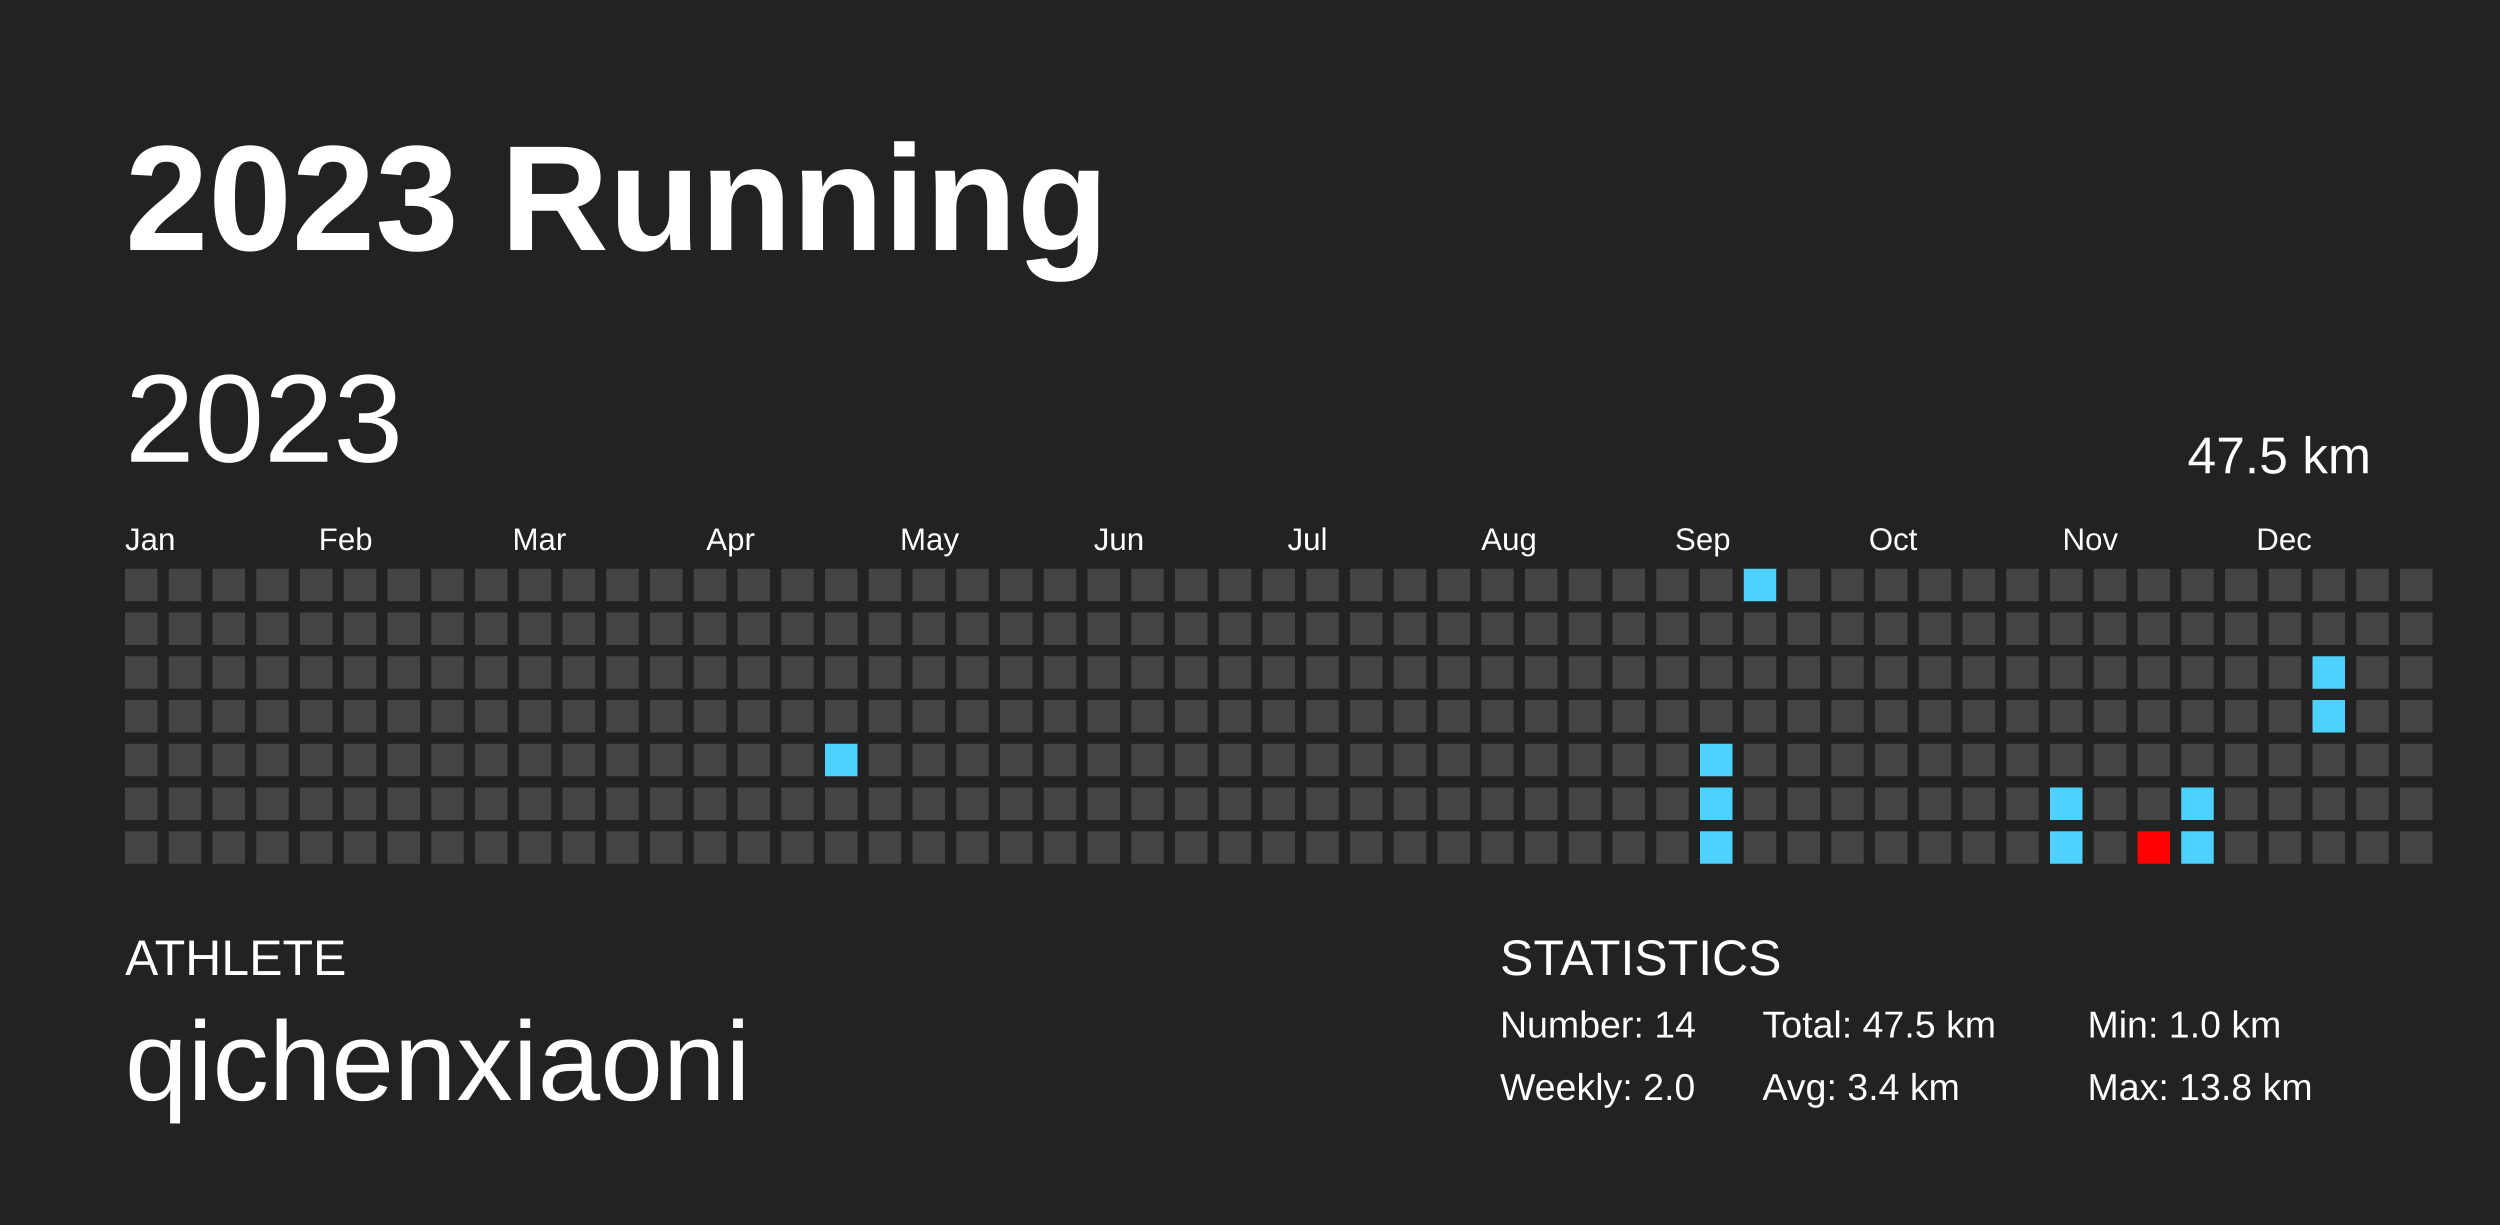
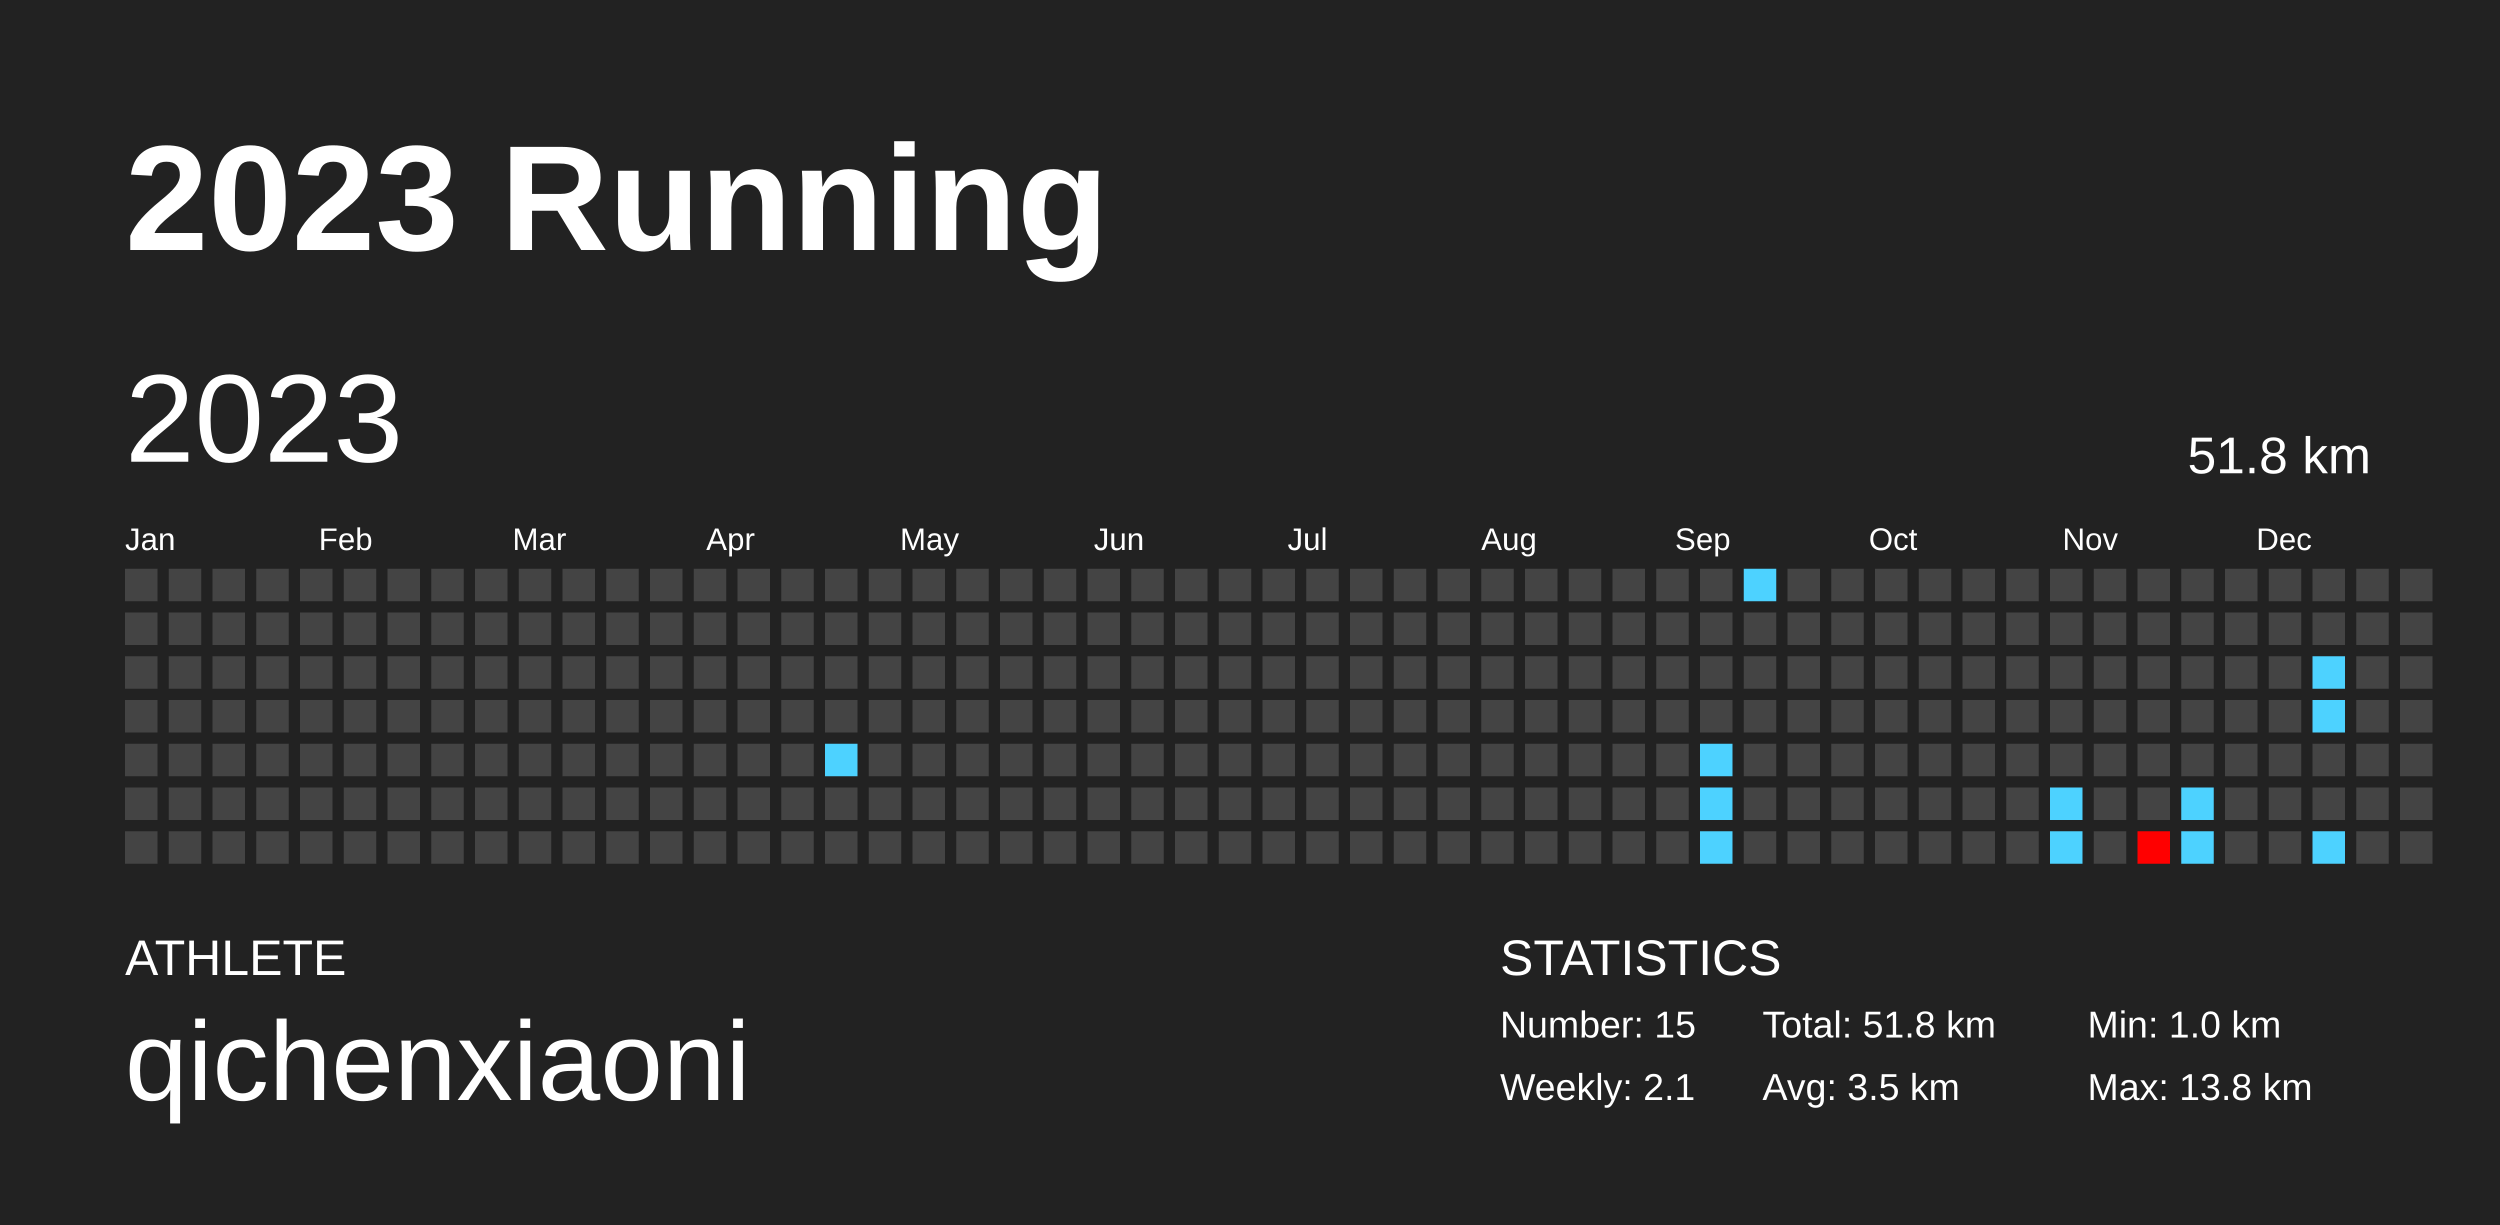
<svg xmlns="http://www.w3.org/2000/svg" baseProfile="full" height="98mm" version="1.1" viewBox="0,0,200,98" width="200mm">
  <defs />
  <rect fill="#222222" height="98" width="200" x="0" y="0" />
  <text fill="#FFFFFF" style="font-size:12px; font-family:Arial; font-weight:bold;" x="10" y="20">2023 Running</text>
  <text fill="#FFFFFF" style="font-size:4px; font-family:Arial" x="10" y="78">ATHLETE</text>
  <text fill="#FFFFFF" style="font-size:9px; font-family:Arial" x="10" y="88">qichenxiaoni</text>
  <text fill="#FFFFFF" style="font-size:4px; font-family:Arial" x="120" y="78">STATISTICS</text>
-   <text fill="#FFFFFF" style="font-size:3px; font-family:Arial" x="120" y="83">Number: 14</text>
-   <text fill="#FFFFFF" style="font-size:3px; font-family:Arial" x="120" y="88">Weekly: 2.0</text>
-   <text fill="#FFFFFF" style="font-size:3px; font-family:Arial" x="141" y="83">Total: 47.5 km</text>
-   <text fill="#FFFFFF" style="font-size:3px; font-family:Arial" x="141" y="88">Avg: 3.4 km</text>
+   <text fill="#FFFFFF" style="font-size:3px; font-family:Arial" x="120" y="83">Number: 15</text>
+   <text fill="#FFFFFF" style="font-size:3px; font-family:Arial" x="120" y="88">Weekly: 2.1</text>
+   <text fill="#FFFFFF" style="font-size:3px; font-family:Arial" x="141" y="83">Total: 51.8 km</text>
+   <text fill="#FFFFFF" style="font-size:3px; font-family:Arial" x="141" y="88">Avg: 3.5 km</text>
  <text fill="#FFFFFF" style="font-size:3px; font-family:Arial" x="167" y="83">Min: 1.0 km</text>
  <text fill="#FFFFFF" style="font-size:3px; font-family:Arial" x="167" y="88">Max: 13.8 km</text>
  <text dominant-baseline="hanging" fill="#FFFFFF" style="font-size:10.0px; font-family:Arial;" x="10" y="30">2023</text>
-   <text dominant-baseline="hanging" fill="#FFFFFF" style="font-size:4.125px; font-family:Arial;" x="175" y="35">47.5 km</text>
+   <text dominant-baseline="hanging" fill="#FFFFFF" style="font-size:4.125px; font-family:Arial;" x="175" y="35">51.8 km</text>
  <text fill="#FFFFFF" style="font-size:2.5px; font-family:Arial" x="10.0" y="44">Jan</text>
  <text fill="#FFFFFF" style="font-size:2.5px; font-family:Arial" x="25.5" y="44">Feb</text>
  <text fill="#FFFFFF" style="font-size:2.5px; font-family:Arial" x="41.0" y="44">Mar</text>
  <text fill="#FFFFFF" style="font-size:2.5px; font-family:Arial" x="56.5" y="44">Apr</text>
  <text fill="#FFFFFF" style="font-size:2.5px; font-family:Arial" x="72.0" y="44">May</text>
  <text fill="#FFFFFF" style="font-size:2.5px; font-family:Arial" x="87.5" y="44">Jun</text>
  <text fill="#FFFFFF" style="font-size:2.5px; font-family:Arial" x="103.0" y="44">Jul</text>
  <text fill="#FFFFFF" style="font-size:2.5px; font-family:Arial" x="118.5" y="44">Aug</text>
  <text fill="#FFFFFF" style="font-size:2.5px; font-family:Arial" x="134.0" y="44">Sep</text>
  <text fill="#FFFFFF" style="font-size:2.5px; font-family:Arial" x="149.5" y="44">Oct</text>
  <text fill="#FFFFFF" style="font-size:2.5px; font-family:Arial" x="165.0" y="44">Nov</text>
  <text fill="#FFFFFF" style="font-size:2.5px; font-family:Arial" x="180.5" y="44">Dec</text>
  <rect fill="#444444" height="2.6" width="2.6" x="10.0" y="45.5" />
  <rect fill="#444444" height="2.6" width="2.6" x="10.0" y="49.0" />
  <rect fill="#444444" height="2.6" width="2.6" x="10.0" y="52.5" />
  <rect fill="#444444" height="2.6" width="2.6" x="10.0" y="56.0" />
  <rect fill="#444444" height="2.6" width="2.6" x="10.0" y="59.5" />
  <rect fill="#444444" height="2.6" width="2.6" x="10.0" y="63.0" />
  <rect fill="#444444" height="2.6" width="2.6" x="10.0" y="66.5" />
  <rect fill="#444444" height="2.6" width="2.6" x="13.5" y="45.5" />
  <rect fill="#444444" height="2.6" width="2.6" x="13.5" y="49.0" />
  <rect fill="#444444" height="2.6" width="2.6" x="13.5" y="52.5" />
  <rect fill="#444444" height="2.6" width="2.6" x="13.5" y="56.0" />
  <rect fill="#444444" height="2.6" width="2.6" x="13.5" y="59.5" />
  <rect fill="#444444" height="2.6" width="2.6" x="13.5" y="63.0" />
  <rect fill="#444444" height="2.6" width="2.6" x="13.5" y="66.5" />
  <rect fill="#444444" height="2.6" width="2.6" x="17.0" y="45.5" />
  <rect fill="#444444" height="2.6" width="2.6" x="17.0" y="49.0" />
  <rect fill="#444444" height="2.6" width="2.6" x="17.0" y="52.5" />
  <rect fill="#444444" height="2.6" width="2.6" x="17.0" y="56.0" />
  <rect fill="#444444" height="2.6" width="2.6" x="17.0" y="59.5" />
  <rect fill="#444444" height="2.6" width="2.6" x="17.0" y="63.0" />
  <rect fill="#444444" height="2.6" width="2.6" x="17.0" y="66.5" />
  <rect fill="#444444" height="2.6" width="2.6" x="20.5" y="45.5" />
  <rect fill="#444444" height="2.6" width="2.6" x="20.5" y="49.0" />
  <rect fill="#444444" height="2.6" width="2.6" x="20.5" y="52.5" />
  <rect fill="#444444" height="2.6" width="2.6" x="20.5" y="56.0" />
  <rect fill="#444444" height="2.6" width="2.6" x="20.5" y="59.5" />
  <rect fill="#444444" height="2.6" width="2.6" x="20.5" y="63.0" />
  <rect fill="#444444" height="2.6" width="2.6" x="20.5" y="66.5" />
  <rect fill="#444444" height="2.6" width="2.6" x="24.0" y="45.5" />
  <rect fill="#444444" height="2.6" width="2.6" x="24.0" y="49.0" />
  <rect fill="#444444" height="2.6" width="2.6" x="24.0" y="52.5" />
  <rect fill="#444444" height="2.6" width="2.6" x="24.0" y="56.0" />
  <rect fill="#444444" height="2.6" width="2.6" x="24.0" y="59.5" />
  <rect fill="#444444" height="2.6" width="2.6" x="24.0" y="63.0" />
  <rect fill="#444444" height="2.6" width="2.6" x="24.0" y="66.5" />
  <rect fill="#444444" height="2.6" width="2.6" x="27.5" y="45.5" />
  <rect fill="#444444" height="2.6" width="2.6" x="27.5" y="49.0" />
  <rect fill="#444444" height="2.6" width="2.6" x="27.5" y="52.5" />
  <rect fill="#444444" height="2.6" width="2.6" x="27.5" y="56.0" />
  <rect fill="#444444" height="2.6" width="2.6" x="27.5" y="59.5" />
  <rect fill="#444444" height="2.6" width="2.6" x="27.5" y="63.0" />
  <rect fill="#444444" height="2.6" width="2.6" x="27.5" y="66.5" />
  <rect fill="#444444" height="2.6" width="2.6" x="31.0" y="45.5" />
  <rect fill="#444444" height="2.6" width="2.6" x="31.0" y="49.0" />
  <rect fill="#444444" height="2.6" width="2.6" x="31.0" y="52.5" />
  <rect fill="#444444" height="2.6" width="2.6" x="31.0" y="56.0" />
  <rect fill="#444444" height="2.6" width="2.6" x="31.0" y="59.5" />
  <rect fill="#444444" height="2.6" width="2.6" x="31.0" y="63.0" />
  <rect fill="#444444" height="2.6" width="2.6" x="31.0" y="66.5" />
  <rect fill="#444444" height="2.6" width="2.6" x="34.5" y="45.5" />
  <rect fill="#444444" height="2.6" width="2.6" x="34.5" y="49.0" />
  <rect fill="#444444" height="2.6" width="2.6" x="34.5" y="52.5" />
  <rect fill="#444444" height="2.6" width="2.6" x="34.5" y="56.0" />
  <rect fill="#444444" height="2.6" width="2.6" x="34.5" y="59.5" />
  <rect fill="#444444" height="2.6" width="2.6" x="34.5" y="63.0" />
  <rect fill="#444444" height="2.6" width="2.6" x="34.5" y="66.5" />
  <rect fill="#444444" height="2.6" width="2.6" x="38.0" y="45.5" />
  <rect fill="#444444" height="2.6" width="2.6" x="38.0" y="49.0" />
  <rect fill="#444444" height="2.6" width="2.6" x="38.0" y="52.5" />
  <rect fill="#444444" height="2.6" width="2.6" x="38.0" y="56.0" />
  <rect fill="#444444" height="2.6" width="2.6" x="38.0" y="59.5" />
  <rect fill="#444444" height="2.6" width="2.6" x="38.0" y="63.0" />
  <rect fill="#444444" height="2.6" width="2.6" x="38.0" y="66.5" />
  <rect fill="#444444" height="2.6" width="2.6" x="41.5" y="45.5" />
  <rect fill="#444444" height="2.6" width="2.6" x="41.5" y="49.0" />
  <rect fill="#444444" height="2.6" width="2.6" x="41.5" y="52.5" />
  <rect fill="#444444" height="2.6" width="2.6" x="41.5" y="56.0" />
  <rect fill="#444444" height="2.6" width="2.6" x="41.5" y="59.5" />
  <rect fill="#444444" height="2.6" width="2.6" x="41.5" y="63.0" />
  <rect fill="#444444" height="2.6" width="2.6" x="41.5" y="66.5" />
  <rect fill="#444444" height="2.6" width="2.6" x="45.0" y="45.5" />
  <rect fill="#444444" height="2.6" width="2.6" x="45.0" y="49.0" />
  <rect fill="#444444" height="2.6" width="2.6" x="45.0" y="52.5" />
  <rect fill="#444444" height="2.6" width="2.6" x="45.0" y="56.0" />
  <rect fill="#444444" height="2.6" width="2.6" x="45.0" y="59.5" />
  <rect fill="#444444" height="2.6" width="2.6" x="45.0" y="63.0" />
  <rect fill="#444444" height="2.6" width="2.6" x="45.0" y="66.5" />
  <rect fill="#444444" height="2.6" width="2.6" x="48.5" y="45.5" />
  <rect fill="#444444" height="2.6" width="2.6" x="48.5" y="49.0" />
  <rect fill="#444444" height="2.6" width="2.6" x="48.5" y="52.5" />
  <rect fill="#444444" height="2.6" width="2.6" x="48.5" y="56.0" />
  <rect fill="#444444" height="2.6" width="2.6" x="48.5" y="59.5" />
  <rect fill="#444444" height="2.6" width="2.6" x="48.5" y="63.0" />
  <rect fill="#444444" height="2.6" width="2.6" x="48.5" y="66.5" />
  <rect fill="#444444" height="2.6" width="2.6" x="52.0" y="45.5" />
  <rect fill="#444444" height="2.6" width="2.6" x="52.0" y="49.0" />
  <rect fill="#444444" height="2.6" width="2.6" x="52.0" y="52.5" />
  <rect fill="#444444" height="2.6" width="2.6" x="52.0" y="56.0" />
  <rect fill="#444444" height="2.6" width="2.6" x="52.0" y="59.5" />
  <rect fill="#444444" height="2.6" width="2.6" x="52.0" y="63.0" />
  <rect fill="#444444" height="2.6" width="2.6" x="52.0" y="66.5" />
  <rect fill="#444444" height="2.6" width="2.6" x="55.5" y="45.5" />
  <rect fill="#444444" height="2.6" width="2.6" x="55.5" y="49.0" />
  <rect fill="#444444" height="2.6" width="2.6" x="55.5" y="52.5" />
  <rect fill="#444444" height="2.6" width="2.6" x="55.5" y="56.0" />
  <rect fill="#444444" height="2.6" width="2.6" x="55.5" y="59.5" />
  <rect fill="#444444" height="2.6" width="2.6" x="55.5" y="63.0" />
  <rect fill="#444444" height="2.6" width="2.6" x="55.5" y="66.5" />
  <rect fill="#444444" height="2.6" width="2.6" x="59.0" y="45.5" />
  <rect fill="#444444" height="2.6" width="2.6" x="59.0" y="49.0" />
  <rect fill="#444444" height="2.6" width="2.6" x="59.0" y="52.5" />
  <rect fill="#444444" height="2.6" width="2.6" x="59.0" y="56.0" />
  <rect fill="#444444" height="2.6" width="2.6" x="59.0" y="59.5" />
  <rect fill="#444444" height="2.6" width="2.6" x="59.0" y="63.0" />
  <rect fill="#444444" height="2.6" width="2.6" x="59.0" y="66.5" />
  <rect fill="#444444" height="2.6" width="2.6" x="62.5" y="45.5" />
  <rect fill="#444444" height="2.6" width="2.6" x="62.5" y="49.0" />
  <rect fill="#444444" height="2.6" width="2.6" x="62.5" y="52.5" />
  <rect fill="#444444" height="2.6" width="2.6" x="62.5" y="56.0" />
  <rect fill="#444444" height="2.6" width="2.6" x="62.5" y="59.5" />
  <rect fill="#444444" height="2.6" width="2.6" x="62.5" y="63.0" />
  <rect fill="#444444" height="2.6" width="2.6" x="62.5" y="66.5" />
  <rect fill="#444444" height="2.6" width="2.6" x="66.0" y="45.5" />
  <rect fill="#444444" height="2.6" width="2.6" x="66.0" y="49.0" />
  <rect fill="#444444" height="2.6" width="2.6" x="66.0" y="52.5" />
  <rect fill="#444444" height="2.6" width="2.6" x="66.0" y="56.0" />
  <rect fill="#4dd2ff" height="2.6" width="2.6" x="66.0" y="59.5" />
  <rect fill="#444444" height="2.6" width="2.6" x="66.0" y="63.0" />
  <rect fill="#444444" height="2.6" width="2.6" x="66.0" y="66.5" />
  <rect fill="#444444" height="2.6" width="2.6" x="69.5" y="45.5" />
  <rect fill="#444444" height="2.6" width="2.6" x="69.5" y="49.0" />
  <rect fill="#444444" height="2.6" width="2.6" x="69.5" y="52.5" />
  <rect fill="#444444" height="2.6" width="2.6" x="69.5" y="56.0" />
  <rect fill="#444444" height="2.6" width="2.6" x="69.5" y="59.5" />
  <rect fill="#444444" height="2.6" width="2.6" x="69.5" y="63.0" />
  <rect fill="#444444" height="2.6" width="2.6" x="69.5" y="66.5" />
  <rect fill="#444444" height="2.6" width="2.6" x="73.0" y="45.5" />
  <rect fill="#444444" height="2.6" width="2.6" x="73.0" y="49.0" />
  <rect fill="#444444" height="2.6" width="2.6" x="73.0" y="52.5" />
  <rect fill="#444444" height="2.6" width="2.6" x="73.0" y="56.0" />
  <rect fill="#444444" height="2.6" width="2.6" x="73.0" y="59.5" />
  <rect fill="#444444" height="2.6" width="2.6" x="73.0" y="63.0" />
  <rect fill="#444444" height="2.6" width="2.6" x="73.0" y="66.5" />
  <rect fill="#444444" height="2.6" width="2.6" x="76.5" y="45.5" />
  <rect fill="#444444" height="2.6" width="2.6" x="76.5" y="49.0" />
  <rect fill="#444444" height="2.6" width="2.6" x="76.5" y="52.5" />
  <rect fill="#444444" height="2.6" width="2.6" x="76.5" y="56.0" />
  <rect fill="#444444" height="2.6" width="2.6" x="76.5" y="59.5" />
  <rect fill="#444444" height="2.6" width="2.6" x="76.5" y="63.0" />
  <rect fill="#444444" height="2.6" width="2.6" x="76.5" y="66.5" />
  <rect fill="#444444" height="2.6" width="2.6" x="80.0" y="45.5" />
  <rect fill="#444444" height="2.6" width="2.6" x="80.0" y="49.0" />
  <rect fill="#444444" height="2.6" width="2.6" x="80.0" y="52.5" />
  <rect fill="#444444" height="2.6" width="2.6" x="80.0" y="56.0" />
  <rect fill="#444444" height="2.6" width="2.6" x="80.0" y="59.5" />
  <rect fill="#444444" height="2.6" width="2.6" x="80.0" y="63.0" />
  <rect fill="#444444" height="2.6" width="2.6" x="80.0" y="66.5" />
  <rect fill="#444444" height="2.6" width="2.6" x="83.5" y="45.5" />
  <rect fill="#444444" height="2.6" width="2.6" x="83.5" y="49.0" />
  <rect fill="#444444" height="2.6" width="2.6" x="83.5" y="52.5" />
  <rect fill="#444444" height="2.6" width="2.6" x="83.5" y="56.0" />
  <rect fill="#444444" height="2.6" width="2.6" x="83.5" y="59.5" />
  <rect fill="#444444" height="2.6" width="2.6" x="83.5" y="63.0" />
  <rect fill="#444444" height="2.6" width="2.6" x="83.5" y="66.5" />
  <rect fill="#444444" height="2.6" width="2.6" x="87.0" y="45.5" />
  <rect fill="#444444" height="2.6" width="2.6" x="87.0" y="49.0" />
  <rect fill="#444444" height="2.6" width="2.6" x="87.0" y="52.5" />
  <rect fill="#444444" height="2.6" width="2.6" x="87.0" y="56.0" />
  <rect fill="#444444" height="2.6" width="2.6" x="87.0" y="59.5" />
  <rect fill="#444444" height="2.6" width="2.6" x="87.0" y="63.0" />
  <rect fill="#444444" height="2.6" width="2.6" x="87.0" y="66.5" />
  <rect fill="#444444" height="2.6" width="2.6" x="90.5" y="45.5" />
  <rect fill="#444444" height="2.6" width="2.6" x="90.5" y="49.0" />
  <rect fill="#444444" height="2.6" width="2.6" x="90.5" y="52.5" />
  <rect fill="#444444" height="2.6" width="2.6" x="90.5" y="56.0" />
  <rect fill="#444444" height="2.6" width="2.6" x="90.5" y="59.5" />
  <rect fill="#444444" height="2.6" width="2.6" x="90.5" y="63.0" />
  <rect fill="#444444" height="2.6" width="2.6" x="90.5" y="66.5" />
  <rect fill="#444444" height="2.6" width="2.6" x="94.0" y="45.5" />
  <rect fill="#444444" height="2.6" width="2.6" x="94.0" y="49.0" />
  <rect fill="#444444" height="2.6" width="2.6" x="94.0" y="52.5" />
  <rect fill="#444444" height="2.6" width="2.6" x="94.0" y="56.0" />
  <rect fill="#444444" height="2.6" width="2.6" x="94.0" y="59.5" />
  <rect fill="#444444" height="2.6" width="2.6" x="94.0" y="63.0" />
  <rect fill="#444444" height="2.6" width="2.6" x="94.0" y="66.5" />
  <rect fill="#444444" height="2.6" width="2.6" x="97.5" y="45.5" />
  <rect fill="#444444" height="2.6" width="2.6" x="97.5" y="49.0" />
  <rect fill="#444444" height="2.6" width="2.6" x="97.5" y="52.5" />
  <rect fill="#444444" height="2.6" width="2.6" x="97.5" y="56.0" />
  <rect fill="#444444" height="2.6" width="2.6" x="97.5" y="59.5" />
  <rect fill="#444444" height="2.6" width="2.6" x="97.5" y="63.0" />
  <rect fill="#444444" height="2.6" width="2.6" x="97.5" y="66.5" />
  <rect fill="#444444" height="2.6" width="2.6" x="101.0" y="45.5" />
  <rect fill="#444444" height="2.6" width="2.6" x="101.0" y="49.0" />
  <rect fill="#444444" height="2.6" width="2.6" x="101.0" y="52.5" />
  <rect fill="#444444" height="2.6" width="2.6" x="101.0" y="56.0" />
  <rect fill="#444444" height="2.6" width="2.6" x="101.0" y="59.5" />
  <rect fill="#444444" height="2.6" width="2.6" x="101.0" y="63.0" />
  <rect fill="#444444" height="2.6" width="2.6" x="101.0" y="66.5" />
  <rect fill="#444444" height="2.6" width="2.6" x="104.5" y="45.5" />
  <rect fill="#444444" height="2.6" width="2.6" x="104.5" y="49.0" />
  <rect fill="#444444" height="2.6" width="2.6" x="104.5" y="52.5" />
  <rect fill="#444444" height="2.6" width="2.6" x="104.5" y="56.0" />
  <rect fill="#444444" height="2.6" width="2.6" x="104.5" y="59.5" />
  <rect fill="#444444" height="2.6" width="2.6" x="104.5" y="63.0" />
  <rect fill="#444444" height="2.6" width="2.6" x="104.5" y="66.5" />
  <rect fill="#444444" height="2.6" width="2.6" x="108.0" y="45.5" />
  <rect fill="#444444" height="2.6" width="2.6" x="108.0" y="49.0" />
  <rect fill="#444444" height="2.6" width="2.6" x="108.0" y="52.5" />
  <rect fill="#444444" height="2.6" width="2.6" x="108.0" y="56.0" />
  <rect fill="#444444" height="2.6" width="2.6" x="108.0" y="59.5" />
  <rect fill="#444444" height="2.6" width="2.6" x="108.0" y="63.0" />
  <rect fill="#444444" height="2.6" width="2.6" x="108.0" y="66.5" />
  <rect fill="#444444" height="2.6" width="2.6" x="111.5" y="45.5" />
  <rect fill="#444444" height="2.6" width="2.6" x="111.5" y="49.0" />
  <rect fill="#444444" height="2.6" width="2.6" x="111.5" y="52.5" />
  <rect fill="#444444" height="2.6" width="2.6" x="111.5" y="56.0" />
  <rect fill="#444444" height="2.6" width="2.6" x="111.5" y="59.5" />
  <rect fill="#444444" height="2.6" width="2.6" x="111.5" y="63.0" />
  <rect fill="#444444" height="2.6" width="2.6" x="111.5" y="66.5" />
  <rect fill="#444444" height="2.6" width="2.6" x="115.0" y="45.5" />
  <rect fill="#444444" height="2.6" width="2.6" x="115.0" y="49.0" />
  <rect fill="#444444" height="2.6" width="2.6" x="115.0" y="52.5" />
  <rect fill="#444444" height="2.6" width="2.6" x="115.0" y="56.0" />
  <rect fill="#444444" height="2.6" width="2.6" x="115.0" y="59.5" />
  <rect fill="#444444" height="2.6" width="2.6" x="115.0" y="63.0" />
  <rect fill="#444444" height="2.6" width="2.6" x="115.0" y="66.5" />
  <rect fill="#444444" height="2.6" width="2.6" x="118.5" y="45.5" />
  <rect fill="#444444" height="2.6" width="2.6" x="118.5" y="49.0" />
  <rect fill="#444444" height="2.6" width="2.6" x="118.5" y="52.5" />
  <rect fill="#444444" height="2.6" width="2.6" x="118.5" y="56.0" />
  <rect fill="#444444" height="2.6" width="2.6" x="118.5" y="59.5" />
  <rect fill="#444444" height="2.6" width="2.6" x="118.5" y="63.0" />
  <rect fill="#444444" height="2.6" width="2.6" x="118.5" y="66.5" />
  <rect fill="#444444" height="2.6" width="2.6" x="122.0" y="45.5" />
  <rect fill="#444444" height="2.6" width="2.6" x="122.0" y="49.0" />
  <rect fill="#444444" height="2.6" width="2.6" x="122.0" y="52.5" />
  <rect fill="#444444" height="2.6" width="2.6" x="122.0" y="56.0" />
  <rect fill="#444444" height="2.6" width="2.6" x="122.0" y="59.5" />
  <rect fill="#444444" height="2.6" width="2.6" x="122.0" y="63.0" />
  <rect fill="#444444" height="2.6" width="2.6" x="122.0" y="66.5" />
  <rect fill="#444444" height="2.6" width="2.6" x="125.5" y="45.5" />
  <rect fill="#444444" height="2.6" width="2.6" x="125.5" y="49.0" />
  <rect fill="#444444" height="2.6" width="2.6" x="125.5" y="52.5" />
  <rect fill="#444444" height="2.6" width="2.6" x="125.5" y="56.0" />
  <rect fill="#444444" height="2.6" width="2.6" x="125.5" y="59.5" />
  <rect fill="#444444" height="2.6" width="2.6" x="125.5" y="63.0" />
  <rect fill="#444444" height="2.6" width="2.6" x="125.5" y="66.5" />
  <rect fill="#444444" height="2.6" width="2.6" x="129.0" y="45.5" />
  <rect fill="#444444" height="2.6" width="2.6" x="129.0" y="49.0" />
  <rect fill="#444444" height="2.6" width="2.6" x="129.0" y="52.5" />
  <rect fill="#444444" height="2.6" width="2.6" x="129.0" y="56.0" />
  <rect fill="#444444" height="2.6" width="2.6" x="129.0" y="59.5" />
  <rect fill="#444444" height="2.6" width="2.6" x="129.0" y="63.0" />
  <rect fill="#444444" height="2.6" width="2.6" x="129.0" y="66.5" />
  <rect fill="#444444" height="2.6" width="2.6" x="132.5" y="45.5" />
  <rect fill="#444444" height="2.6" width="2.6" x="132.5" y="49.0" />
  <rect fill="#444444" height="2.6" width="2.6" x="132.5" y="52.5" />
  <rect fill="#444444" height="2.6" width="2.6" x="132.5" y="56.0" />
  <rect fill="#444444" height="2.6" width="2.6" x="132.5" y="59.5" />
  <rect fill="#444444" height="2.6" width="2.6" x="132.5" y="63.0" />
  <rect fill="#444444" height="2.6" width="2.6" x="132.5" y="66.5" />
  <rect fill="#444444" height="2.6" width="2.6" x="136.0" y="45.5" />
  <rect fill="#444444" height="2.6" width="2.6" x="136.0" y="49.0" />
  <rect fill="#444444" height="2.6" width="2.6" x="136.0" y="52.5" />
  <rect fill="#444444" height="2.6" width="2.6" x="136.0" y="56.0" />
  <rect fill="#4dd2ff" height="2.6" width="2.6" x="136.0" y="59.5" />
  <rect fill="#4dd2ff" height="2.6" width="2.6" x="136.0" y="63.0" />
  <rect fill="#4dd2ff" height="2.6" width="2.6" x="136.0" y="66.5" />
  <rect fill="#4dd2ff" height="2.6" width="2.6" x="139.5" y="45.5" />
  <rect fill="#444444" height="2.6" width="2.6" x="139.5" y="49.0" />
  <rect fill="#444444" height="2.6" width="2.6" x="139.5" y="52.5" />
  <rect fill="#444444" height="2.6" width="2.6" x="139.5" y="56.0" />
  <rect fill="#444444" height="2.6" width="2.6" x="139.5" y="59.5" />
  <rect fill="#444444" height="2.6" width="2.6" x="139.5" y="63.0" />
  <rect fill="#444444" height="2.6" width="2.6" x="139.5" y="66.5" />
  <rect fill="#444444" height="2.6" width="2.6" x="143.0" y="45.5" />
  <rect fill="#444444" height="2.6" width="2.6" x="143.0" y="49.0" />
  <rect fill="#444444" height="2.6" width="2.6" x="143.0" y="52.5" />
  <rect fill="#444444" height="2.6" width="2.6" x="143.0" y="56.0" />
  <rect fill="#444444" height="2.6" width="2.6" x="143.0" y="59.5" />
  <rect fill="#444444" height="2.6" width="2.6" x="143.0" y="63.0" />
  <rect fill="#444444" height="2.6" width="2.6" x="143.0" y="66.5" />
  <rect fill="#444444" height="2.6" width="2.6" x="146.5" y="45.5" />
  <rect fill="#444444" height="2.6" width="2.6" x="146.5" y="49.0" />
  <rect fill="#444444" height="2.6" width="2.6" x="146.5" y="52.5" />
  <rect fill="#444444" height="2.6" width="2.6" x="146.5" y="56.0" />
  <rect fill="#444444" height="2.6" width="2.6" x="146.5" y="59.5" />
  <rect fill="#444444" height="2.6" width="2.6" x="146.5" y="63.0" />
  <rect fill="#444444" height="2.6" width="2.6" x="146.5" y="66.5" />
  <rect fill="#444444" height="2.6" width="2.6" x="150.0" y="45.5" />
  <rect fill="#444444" height="2.6" width="2.6" x="150.0" y="49.0" />
  <rect fill="#444444" height="2.6" width="2.6" x="150.0" y="52.5" />
  <rect fill="#444444" height="2.6" width="2.6" x="150.0" y="56.0" />
  <rect fill="#444444" height="2.6" width="2.6" x="150.0" y="59.5" />
  <rect fill="#444444" height="2.6" width="2.6" x="150.0" y="63.0" />
  <rect fill="#444444" height="2.6" width="2.6" x="150.0" y="66.5" />
  <rect fill="#444444" height="2.6" width="2.6" x="153.5" y="45.5" />
  <rect fill="#444444" height="2.6" width="2.6" x="153.5" y="49.0" />
  <rect fill="#444444" height="2.6" width="2.6" x="153.5" y="52.5" />
  <rect fill="#444444" height="2.6" width="2.6" x="153.5" y="56.0" />
  <rect fill="#444444" height="2.6" width="2.6" x="153.5" y="59.5" />
  <rect fill="#444444" height="2.6" width="2.6" x="153.5" y="63.0" />
  <rect fill="#444444" height="2.6" width="2.6" x="153.5" y="66.5" />
  <rect fill="#444444" height="2.6" width="2.6" x="157.0" y="45.5" />
  <rect fill="#444444" height="2.6" width="2.6" x="157.0" y="49.0" />
  <rect fill="#444444" height="2.6" width="2.6" x="157.0" y="52.5" />
  <rect fill="#444444" height="2.6" width="2.6" x="157.0" y="56.0" />
  <rect fill="#444444" height="2.6" width="2.6" x="157.0" y="59.5" />
  <rect fill="#444444" height="2.6" width="2.6" x="157.0" y="63.0" />
  <rect fill="#444444" height="2.6" width="2.6" x="157.0" y="66.5" />
  <rect fill="#444444" height="2.6" width="2.6" x="160.5" y="45.5" />
  <rect fill="#444444" height="2.6" width="2.6" x="160.5" y="49.0" />
  <rect fill="#444444" height="2.6" width="2.6" x="160.5" y="52.5" />
  <rect fill="#444444" height="2.6" width="2.6" x="160.5" y="56.0" />
  <rect fill="#444444" height="2.6" width="2.6" x="160.5" y="59.5" />
  <rect fill="#444444" height="2.6" width="2.6" x="160.5" y="63.0" />
  <rect fill="#444444" height="2.6" width="2.6" x="160.5" y="66.5" />
  <rect fill="#444444" height="2.6" width="2.6" x="164.0" y="45.5" />
  <rect fill="#444444" height="2.6" width="2.6" x="164.0" y="49.0" />
  <rect fill="#444444" height="2.6" width="2.6" x="164.0" y="52.5" />
  <rect fill="#444444" height="2.6" width="2.6" x="164.0" y="56.0" />
  <rect fill="#444444" height="2.6" width="2.6" x="164.0" y="59.5" />
  <rect fill="#4dd2ff" height="2.6" width="2.6" x="164.0" y="63.0" />
  <rect fill="#4dd2ff" height="2.6" width="2.6" x="164.0" y="66.5" />
  <rect fill="#444444" height="2.6" width="2.6" x="167.5" y="45.5" />
  <rect fill="#444444" height="2.6" width="2.6" x="167.5" y="49.0" />
  <rect fill="#444444" height="2.6" width="2.6" x="167.5" y="52.5" />
  <rect fill="#444444" height="2.6" width="2.6" x="167.5" y="56.0" />
  <rect fill="#444444" height="2.6" width="2.6" x="167.5" y="59.5" />
  <rect fill="#444444" height="2.6" width="2.6" x="167.5" y="63.0" />
  <rect fill="#444444" height="2.6" width="2.6" x="167.5" y="66.5" />
  <rect fill="#444444" height="2.6" width="2.6" x="171.0" y="45.5" />
  <rect fill="#444444" height="2.6" width="2.6" x="171.0" y="49.0" />
  <rect fill="#444444" height="2.6" width="2.6" x="171.0" y="52.5" />
  <rect fill="#444444" height="2.6" width="2.6" x="171.0" y="56.0" />
  <rect fill="#444444" height="2.6" width="2.6" x="171.0" y="59.5" />
  <rect fill="#444444" height="2.6" width="2.6" x="171.0" y="63.0" />
  <rect fill="#ff0000" height="2.6" width="2.6" x="171.0" y="66.5" />
  <rect fill="#444444" height="2.6" width="2.6" x="174.5" y="45.5" />
  <rect fill="#444444" height="2.6" width="2.6" x="174.5" y="49.0" />
  <rect fill="#444444" height="2.6" width="2.6" x="174.5" y="52.5" />
  <rect fill="#444444" height="2.6" width="2.6" x="174.5" y="56.0" />
  <rect fill="#444444" height="2.6" width="2.6" x="174.5" y="59.5" />
  <rect fill="#4dd2ff" height="2.6" width="2.6" x="174.5" y="63.0" />
  <rect fill="#4dd2ff" height="2.6" width="2.6" x="174.5" y="66.5" />
  <rect fill="#444444" height="2.6" width="2.6" x="178.0" y="45.5" />
  <rect fill="#444444" height="2.6" width="2.6" x="178.0" y="49.0" />
  <rect fill="#444444" height="2.6" width="2.6" x="178.0" y="52.5" />
  <rect fill="#444444" height="2.6" width="2.6" x="178.0" y="56.0" />
  <rect fill="#444444" height="2.6" width="2.6" x="178.0" y="59.5" />
  <rect fill="#444444" height="2.6" width="2.6" x="178.0" y="63.0" />
  <rect fill="#444444" height="2.6" width="2.6" x="178.0" y="66.5" />
  <rect fill="#444444" height="2.6" width="2.6" x="181.5" y="45.5" />
  <rect fill="#444444" height="2.6" width="2.6" x="181.5" y="49.0" />
  <rect fill="#444444" height="2.6" width="2.6" x="181.5" y="52.5" />
  <rect fill="#444444" height="2.6" width="2.6" x="181.5" y="56.0" />
  <rect fill="#444444" height="2.6" width="2.6" x="181.5" y="59.5" />
  <rect fill="#444444" height="2.6" width="2.6" x="181.5" y="63.0" />
  <rect fill="#444444" height="2.6" width="2.6" x="181.5" y="66.5" />
  <rect fill="#444444" height="2.6" width="2.6" x="185.0" y="45.5" />
  <rect fill="#444444" height="2.6" width="2.6" x="185.0" y="49.0" />
  <rect fill="#4dd2ff" height="2.6" width="2.6" x="185.0" y="52.5" />
  <rect fill="#4dd2ff" height="2.6" width="2.6" x="185.0" y="56.0" />
  <rect fill="#444444" height="2.6" width="2.6" x="185.0" y="59.5" />
  <rect fill="#444444" height="2.6" width="2.6" x="185.0" y="63.0" />
-   <rect fill="#444444" height="2.6" width="2.6" x="185.0" y="66.5" />
+   <rect fill="#4dd2ff" height="2.6" width="2.6" x="185.0" y="66.5" />
  <rect fill="#444444" height="2.6" width="2.6" x="188.5" y="45.5" />
  <rect fill="#444444" height="2.6" width="2.6" x="188.5" y="49.0" />
  <rect fill="#444444" height="2.6" width="2.6" x="188.5" y="52.5" />
  <rect fill="#444444" height="2.6" width="2.6" x="188.5" y="56.0" />
  <rect fill="#444444" height="2.6" width="2.6" x="188.5" y="59.5" />
  <rect fill="#444444" height="2.6" width="2.6" x="188.5" y="63.0" />
  <rect fill="#444444" height="2.6" width="2.6" x="188.5" y="66.5" />
  <rect fill="#444444" height="2.6" width="2.6" x="192.0" y="45.5" />
  <rect fill="#444444" height="2.6" width="2.6" x="192.0" y="49.0" />
  <rect fill="#444444" height="2.6" width="2.6" x="192.0" y="52.5" />
  <rect fill="#444444" height="2.6" width="2.6" x="192.0" y="56.0" />
  <rect fill="#444444" height="2.6" width="2.6" x="192.0" y="59.5" />
  <rect fill="#444444" height="2.6" width="2.6" x="192.0" y="63.0" />
  <rect fill="#444444" height="2.6" width="2.6" x="192.0" y="66.5" />
</svg>
